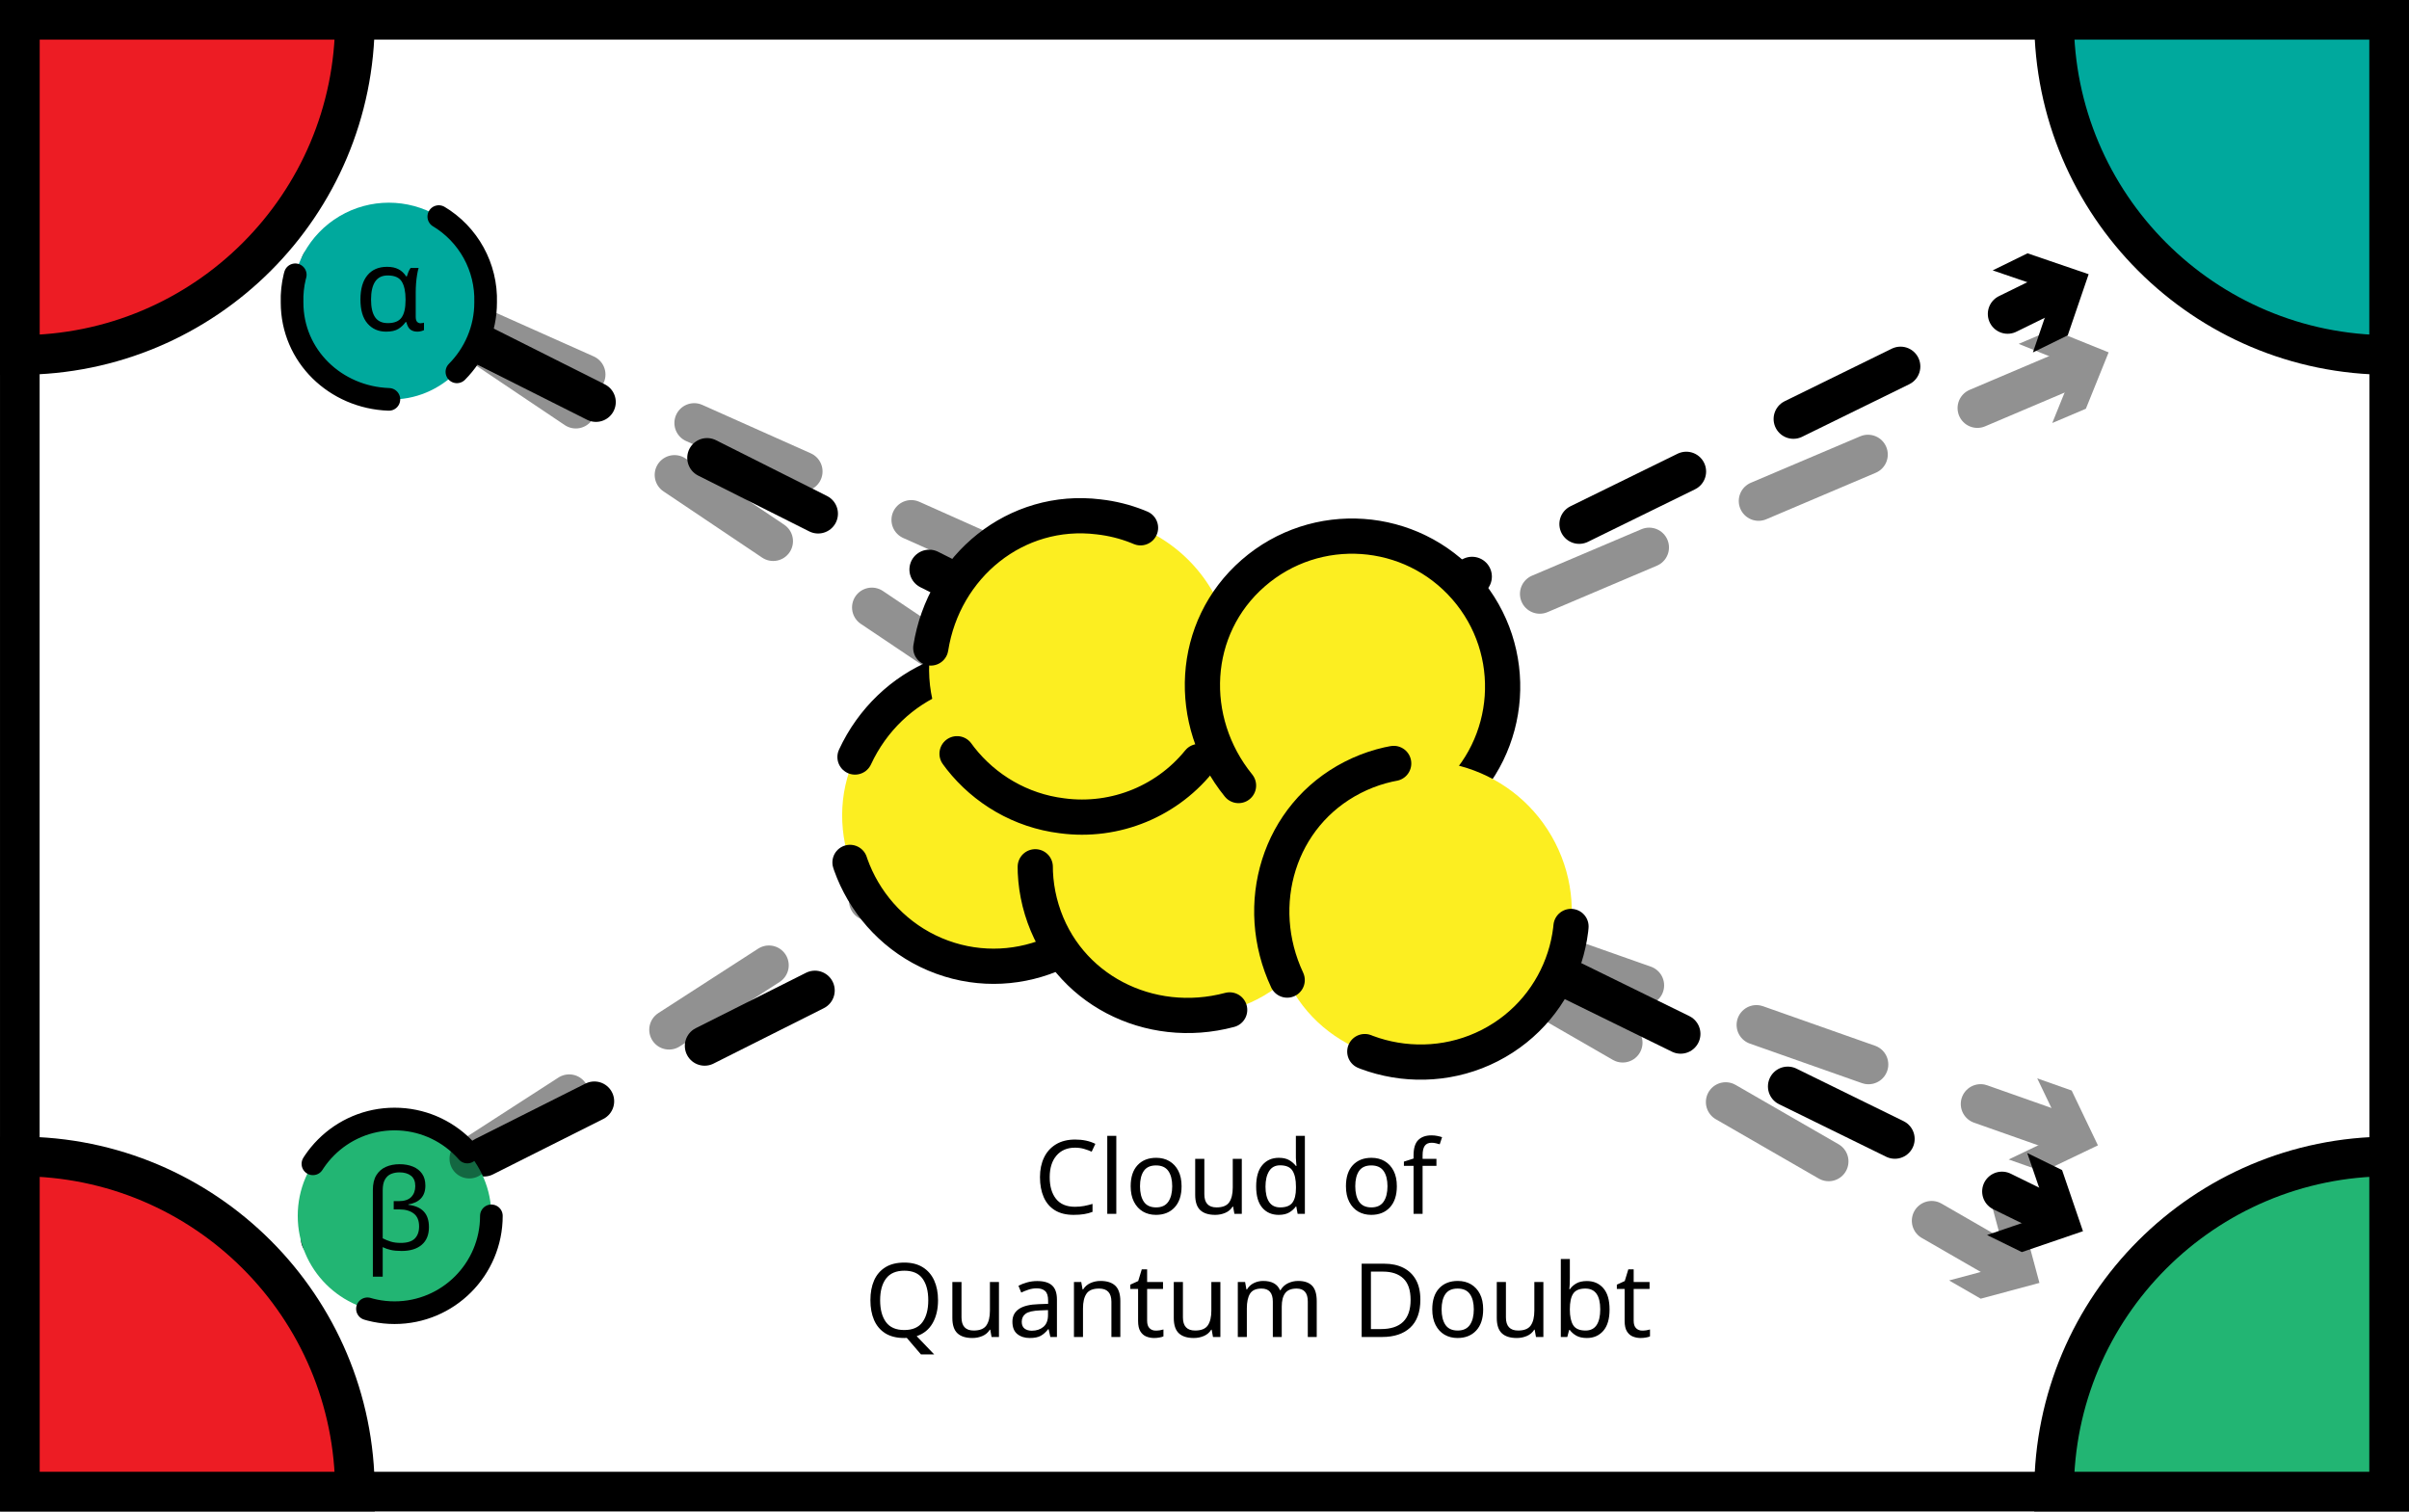
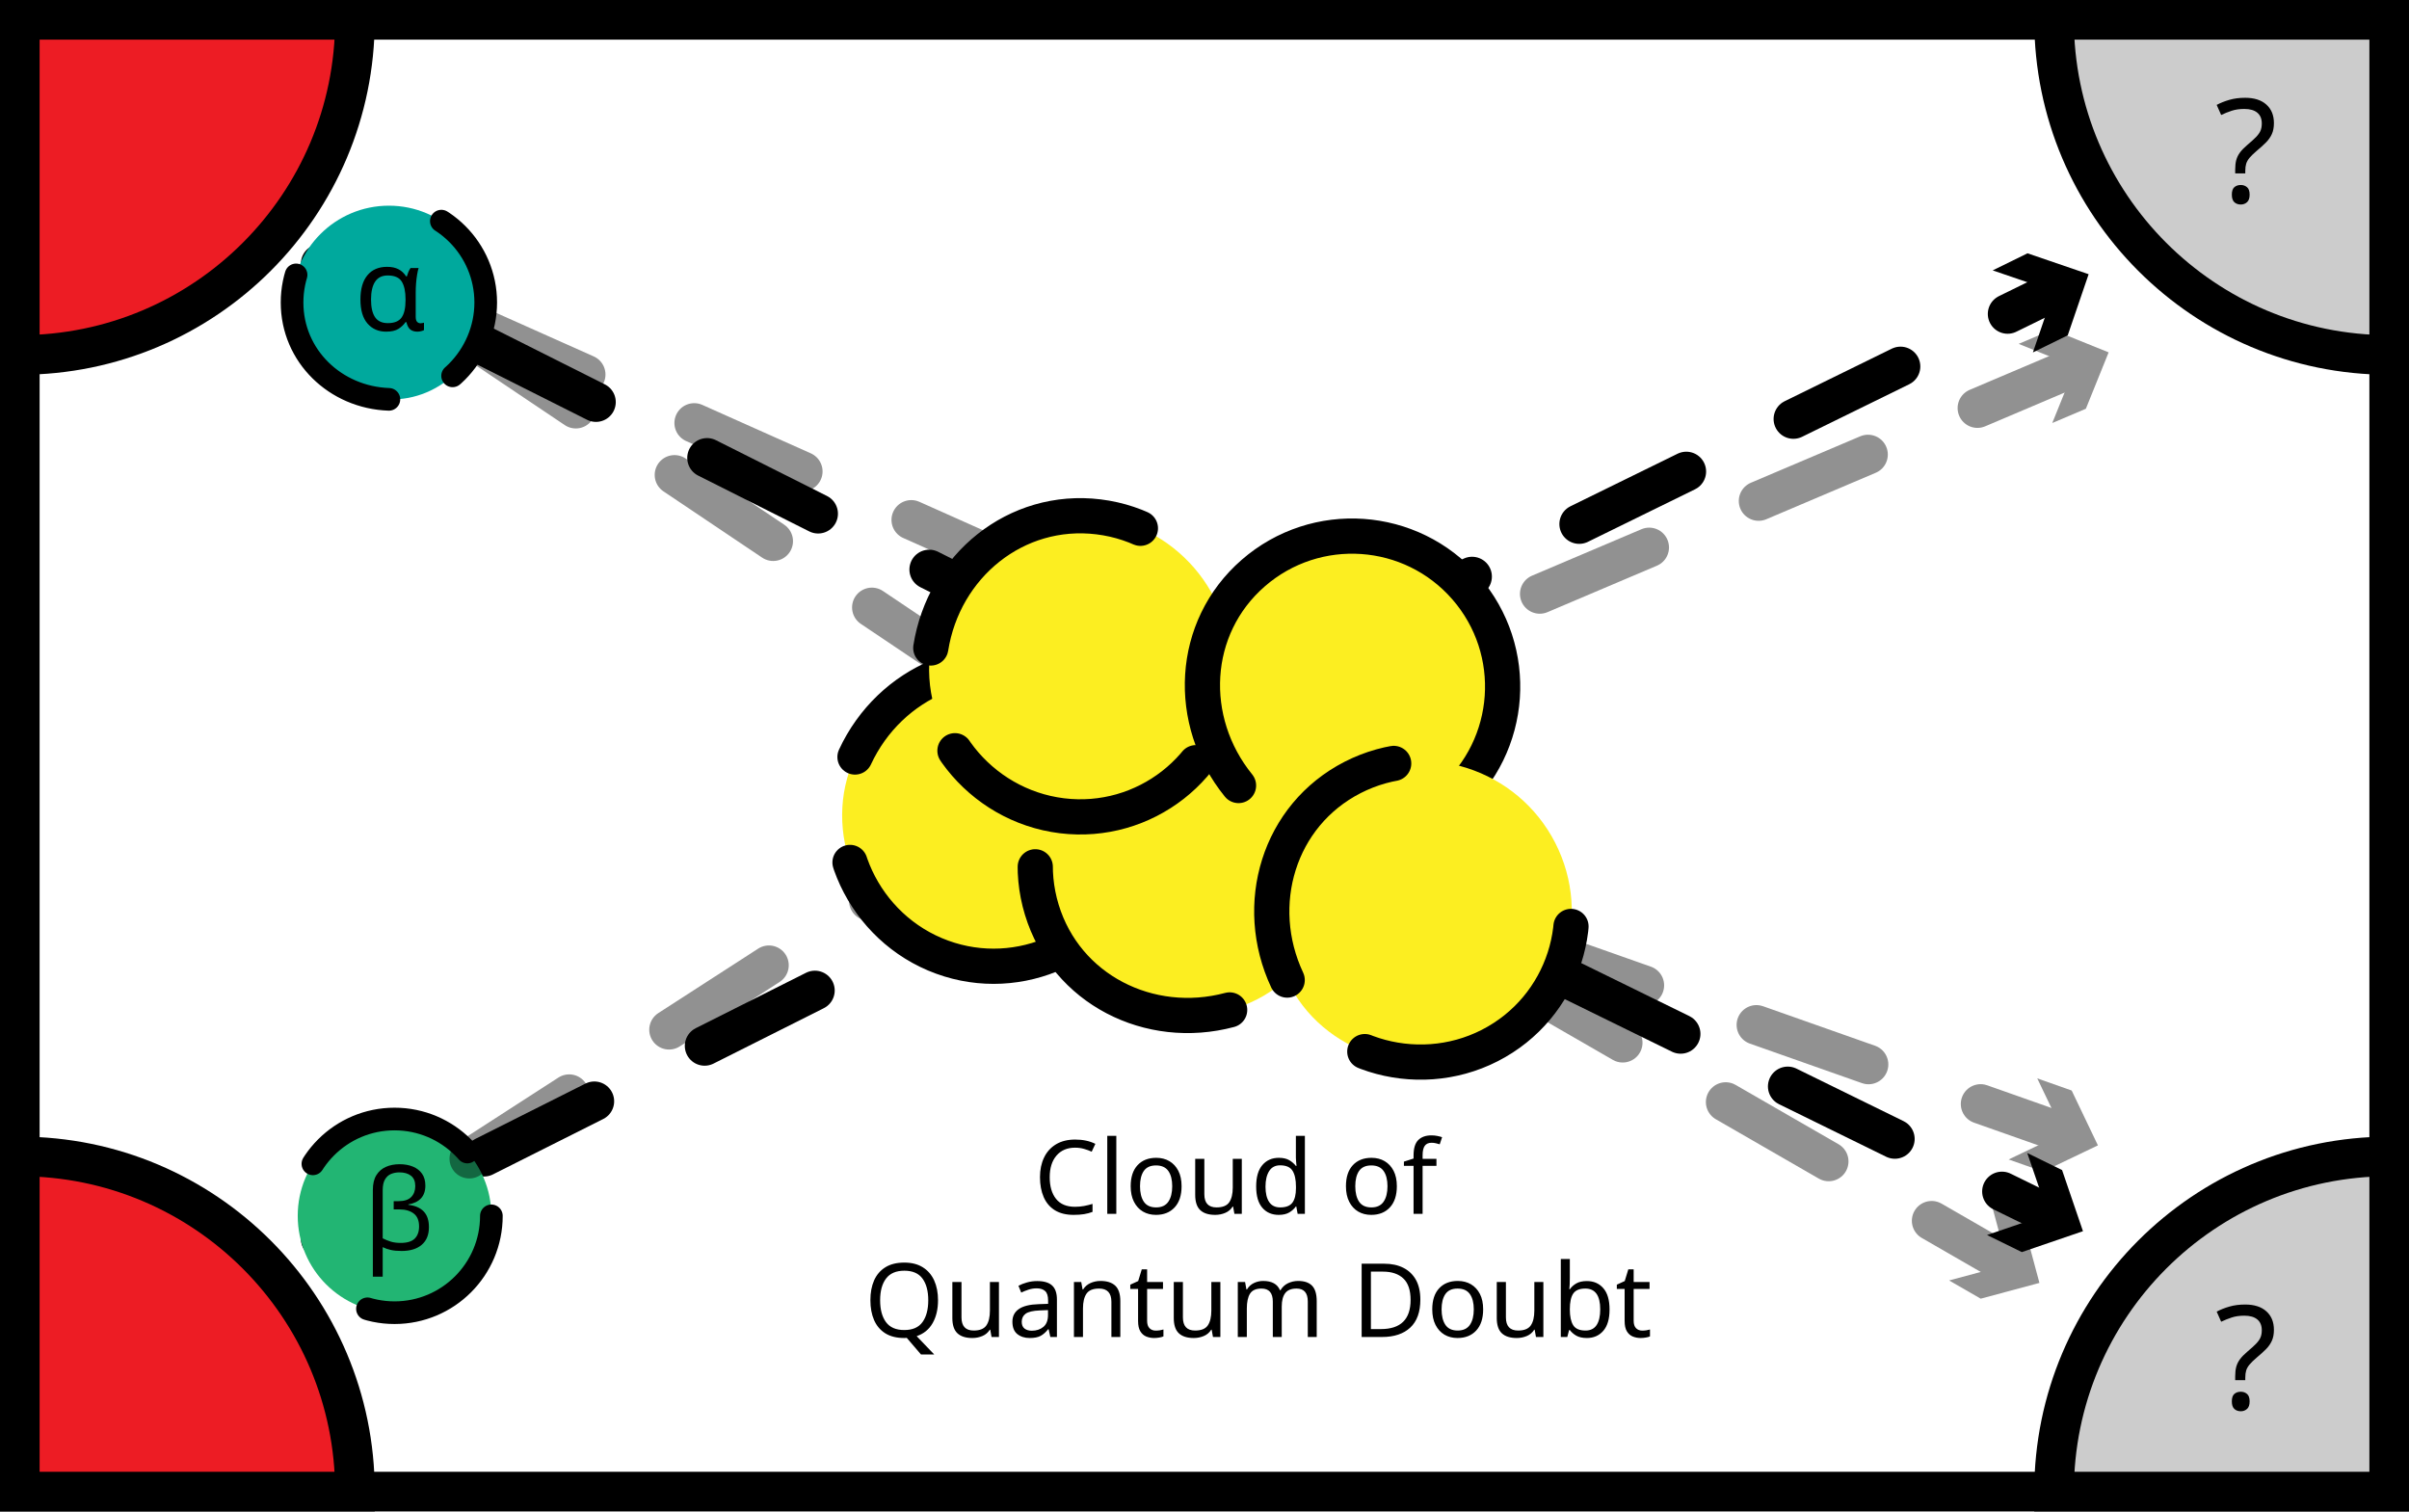
- <svg xmlns="http://www.w3.org/2000/svg" id="Layer_1" data-name="Layer 1" viewBox="0 0 1033.06 648.09">
+ <svg xmlns="http://www.w3.org/2000/svg" id="a2a48797-a620-40f5-abd5-faad13b453fa" data-name="Layer 1" viewBox="0 0 1033.062 648.091">
  <defs>
-     <style>.cls-1{fill:#fff;}.cls-1,.cls-10,.cls-11,.cls-14,.cls-16,.cls-17,.cls-2,.cls-3,.cls-4,.cls-5,.cls-6,.cls-7,.cls-8,.cls-9{stroke:#000;stroke-miterlimit:10;}.cls-1,.cls-3,.cls-4,.cls-5{stroke-width:16.99px;}.cls-14,.cls-2,.cls-6,.cls-7,.cls-8,.cls-9{fill:none;stroke-width:16.99px;}.cls-10,.cls-11,.cls-14,.cls-16,.cls-17,.cls-2,.cls-4,.cls-5,.cls-6,.cls-7,.cls-8,.cls-9{stroke-linecap:round;}.cls-2{stroke-dasharray:50.97;}.cls-13,.cls-2{opacity:0.43;}.cls-3{fill:#ed1c24;}.cls-11,.cls-4{fill:#22b573;}.cls-10,.cls-5{fill:#00a99d;}.cls-7{stroke-dasharray:51.16 51.16;}.cls-8{stroke-dasharray:53.31 53.31;}.cls-9{stroke-dasharray:52.92 52.92;}.cls-10,.cls-11{stroke-width:9.71px;stroke-dasharray:77;}.cls-12{font-size:50px;}.cls-12,.cls-15,.cls-18{font-family:FranklinGothic-Medium, Franklin Gothic Medium;font-weight:500;}.cls-14{stroke-dasharray:50.97 50.97;}.cls-15{font-size:48px;}.cls-16,.cls-17{fill:#fcee21;}.cls-16{stroke-width:15.1px;stroke-dasharray:119.73;}.cls-17{stroke-width:15.1px;stroke-dasharray:310.09;}.cls-18{font-size:44px;}</style>
+     <style>.ed762b26-bb5b-4a60-80c1-039cfb4aeec8{fill:#fff;}.a1d63686-6acd-497e-b5b6-f0acf055b594,.a2f23d22-0886-4218-8659-6faf26997c35,.a980ee1c-416b-44f2-8583-c27b7e206071,.b1dd7eba-1f94-4b0e-b640-a0b81f868324,.b308e41e-7f8c-4f4b-8a30-416f45a9b628,.e43c5b1e-bc03-418e-86a4-d1fb17d8a5f5,.eabefe20-5868-4e6d-8749-a0cca3c4f5c4,.ed762b26-bb5b-4a60-80c1-039cfb4aeec8,.ef6b47d2-dd07-4389-a4cd-c2807e3689f0,.efb33c7a-d7ae-4a5c-be41-632a08a39ecb,.f13fbd0b-de2c-4e0d-81fe-72153da998e3,.f217b121-f29b-49f5-956a-a29bc72ccae1,.ff132343-ba9f-4651-a413-02babe2780d1{stroke:#000;stroke-miterlimit:10;}.a2f23d22-0886-4218-8659-6faf26997c35,.ed762b26-bb5b-4a60-80c1-039cfb4aeec8,.ef6b47d2-dd07-4389-a4cd-c2807e3689f0{stroke-width:16.991px;}.b1dd7eba-1f94-4b0e-b640-a0b81f868324,.b308e41e-7f8c-4f4b-8a30-416f45a9b628,.e43c5b1e-bc03-418e-86a4-d1fb17d8a5f5,.eabefe20-5868-4e6d-8749-a0cca3c4f5c4,.efb33c7a-d7ae-4a5c-be41-632a08a39ecb,.ff132343-ba9f-4651-a413-02babe2780d1{fill:none;stroke-width:16.991px;}.a1d63686-6acd-497e-b5b6-f0acf055b594,.a980ee1c-416b-44f2-8583-c27b7e206071,.b1dd7eba-1f94-4b0e-b640-a0b81f868324,.b308e41e-7f8c-4f4b-8a30-416f45a9b628,.e43c5b1e-bc03-418e-86a4-d1fb17d8a5f5,.eabefe20-5868-4e6d-8749-a0cca3c4f5c4,.ef6b47d2-dd07-4389-a4cd-c2807e3689f0,.efb33c7a-d7ae-4a5c-be41-632a08a39ecb,.f13fbd0b-de2c-4e0d-81fe-72153da998e3,.f217b121-f29b-49f5-956a-a29bc72ccae1,.ff132343-ba9f-4651-a413-02babe2780d1{stroke-linecap:round;}.efb33c7a-d7ae-4a5c-be41-632a08a39ecb{stroke-dasharray:50.974;}.e69d5fd3-3f82-42fb-86a3-0d7484a0cde2,.efb33c7a-d7ae-4a5c-be41-632a08a39ecb{opacity:0.43;}.a2f23d22-0886-4218-8659-6faf26997c35{fill:#ed1c24;}.ef6b47d2-dd07-4389-a4cd-c2807e3689f0{fill:#ccc;}.b308e41e-7f8c-4f4b-8a30-416f45a9b628{stroke-dasharray:51.157 51.157;}.ff132343-ba9f-4651-a413-02babe2780d1{stroke-dasharray:53.31 53.31;}.e43c5b1e-bc03-418e-86a4-d1fb17d8a5f5{stroke-dasharray:52.922 52.922;}.f13fbd0b-de2c-4e0d-81fe-72153da998e3{fill:#00a99d;}.a980ee1c-416b-44f2-8583-c27b7e206071,.f13fbd0b-de2c-4e0d-81fe-72153da998e3{stroke-width:9.709px;stroke-dasharray:77;}.a980ee1c-416b-44f2-8583-c27b7e206071{fill:#22b573;}.a9c86234-0b34-4ad1-ae1a-afaea17dcb23{font-size:50px;}.a1e64a4d-8cb6-4cb4-b3d2-3fdd675e9276,.a97183a5-07de-4724-bca0-03b0699cad28,.a9c86234-0b34-4ad1-ae1a-afaea17dcb23,.ead2735e-26f3-4ae0-9d45-fcd1d641c963{font-family:FranklinGothic-Medium, Franklin Gothic Medium;font-weight:500;}.b1dd7eba-1f94-4b0e-b640-a0b81f868324{stroke-dasharray:50.974 50.974;}.a1e64a4d-8cb6-4cb4-b3d2-3fdd675e9276{font-size:48px;}.a1d63686-6acd-497e-b5b6-f0acf055b594,.f217b121-f29b-49f5-956a-a29bc72ccae1{fill:#fcee21;}.a1d63686-6acd-497e-b5b6-f0acf055b594{stroke-width:15.097px;stroke-dasharray:119.729;}.f217b121-f29b-49f5-956a-a29bc72ccae1{stroke-width:15.097px;stroke-dasharray:310.086;}.a97183a5-07de-4724-bca0-03b0699cad28{font-size:44px;}.ead2735e-26f3-4ae0-9d45-fcd1d641c963{font-size:62px;}</style>
  </defs>
-   <rect class="cls-1" x="644.45" y="31.96" width="631.1" height="1016.07" transform="translate(1056.53 -635.95) rotate(90)" />
-   <line class="cls-2" x1="204.61" y1="146.82" x2="414.04" y2="287.43" />
-   <path class="cls-3" d="M595.68,224.45A143.72,143.72,0,0,1,452,368.16V224.45Z" transform="translate(-443.47 -215.95)" />
-   <path class="cls-3" d="M452,711.84A143.72,143.72,0,0,1,595.68,855.55H452Z" transform="translate(-443.47 -215.95)" />
-   <path class="cls-4" d="M1324.32,855.55A143.72,143.72,0,0,1,1468,711.84V855.55Z" transform="translate(-443.47 -215.95)" />
-   <path class="cls-5" d="M1324.32,224.45A143.72,143.72,0,0,0,1468,368.16V224.45Z" transform="translate(-443.47 -215.95)" />
-   <line class="cls-6" x1="883.82" y1="123.4" x2="860.94" y2="134.62" />
-   <line class="cls-7" x1="815.01" y1="157.14" x2="562.38" y2="281.02" />
-   <polyline class="cls-6" points="539.41 292.28 516.53 303.5 493.76 292.06" />
-   <line class="cls-8" x1="446.12" y1="268.13" x2="184.12" y2="136.52" />
-   <line class="cls-6" x1="160.3" y1="124.56" x2="137.52" y2="113.11" />
-   <polygon points="854.53 115.94 880.75 124.9 871.78 151.12 886.72 143.79 895.68 117.58 869.47 108.62 854.53 115.94" />
-   <line class="cls-2" x1="204.61" y1="139.82" x2="434.96" y2="242.65" />
-   <line class="cls-6" x1="881.39" y1="522.13" x2="858.51" y2="510.9" />
-   <line class="cls-7" x1="812.58" y1="488.38" x2="559.95" y2="364.5" />
-   <polyline class="cls-6" points="536.99 353.24 514.1 342.02 491.33 353.46" />
-   <line class="cls-9" x1="444.04" y1="377.21" x2="183.94" y2="507.87" />
-   <line class="cls-6" x1="160.3" y1="519.75" x2="137.52" y2="531.19" />
-   <polygon points="869.35 494.41 878.33 520.62 852.11 529.58 867.04 536.9 893.25 527.94 884.29 501.73 869.35 494.41" />
-   <path class="cls-10" d="M610.24,387.2c-22.92-.8-41.52-18.6-41.52-41.53a41.52,41.52,0,1,1,83,0C651.76,368.6,632.83,388,610.24,387.2Z" transform="translate(-443.47 -215.95)" />
-   <circle class="cls-11" cx="169.2" cy="521.36" r="41.52" />
-   <text class="cls-12" transform="translate(151.82 141.71)">α</text>
-   <g class="cls-13">
-     <line class="cls-14" x1="201.26" y1="496.83" x2="406.95" y2="364.09" />
-     <polygon points="398.75 391.32 404.25 365.83 378.76 360.34 391.91 351.85 417.39 357.35 411.9 382.83 398.75 391.32" />
+   <rect class="ed762b26-bb5b-4a60-80c1-039cfb4aeec8" x="644.45" y="31.965" width="631.1" height="1016.071" transform="translate(1056.531 -635.9544) rotate(90)" />
+   <line class="efb33c7a-d7ae-4a5c-be41-632a08a39ecb" x1="204.61" y1="146.815" x2="414.042" y2="287.429" />
+   <path class="a2f23d22-0886-4218-8659-6faf26997c35" d="M595.676,224.45A143.711,143.711,0,0,1,451.964,368.161V224.45Z" transform="translate(-443.4689 -215.9544)" />
+   <path class="a2f23d22-0886-4218-8659-6faf26997c35" d="M451.964,711.839A143.711,143.711,0,0,1,595.676,855.55H451.964Z" transform="translate(-443.4689 -215.9544)" />
+   <path class="ef6b47d2-dd07-4389-a4cd-c2807e3689f0" d="M1324.324,855.55A143.711,143.711,0,0,1,1468.035,711.839V855.55Z" transform="translate(-443.4689 -215.9544)" />
+   <path class="ef6b47d2-dd07-4389-a4cd-c2807e3689f0" d="M1324.324,224.45A143.711,143.711,0,0,0,1468.035,368.161V224.45Z" transform="translate(-443.4689 -215.9544)" />
+   <line class="eabefe20-5868-4e6d-8749-a0cca3c4f5c4" x1="883.821" y1="123.396" x2="860.937" y2="134.617" />
+   <line class="b308e41e-7f8c-4f4b-8a30-416f45a9b628" x1="815.006" y1="157.141" x2="562.38" y2="281.02" />
+   <polyline class="eabefe20-5868-4e6d-8749-a0cca3c4f5c4" points="539.415 292.282 516.531 303.503 493.756 292.063" />
+   <line class="ff132343-ba9f-4651-a413-02babe2780d1" x1="446.119" y1="268.133" x2="184.115" y2="136.52" />
+   <line class="eabefe20-5868-4e6d-8749-a0cca3c4f5c4" x1="160.297" y1="124.555" x2="137.522" y2="113.115" />
+   <polygon points="854.534 115.942 880.755 124.899 871.782 151.115 886.715 143.793 895.678 117.582 869.467 108.619 854.534 115.942" />
+   <line class="efb33c7a-d7ae-4a5c-be41-632a08a39ecb" x1="204.61" y1="139.815" x2="434.956" y2="242.647" />
+   <line class="eabefe20-5868-4e6d-8749-a0cca3c4f5c4" x1="881.394" y1="522.125" x2="858.51" y2="510.904" />
+   <line class="b308e41e-7f8c-4f4b-8a30-416f45a9b628" x1="812.578" y1="488.38" x2="559.953" y2="364.501" />
+   <polyline class="eabefe20-5868-4e6d-8749-a0cca3c4f5c4" points="536.987 353.239 514.104 342.018 491.329 353.459" />
+   <line class="e43c5b1e-bc03-418e-86a4-d1fb17d8a5f5" x1="444.039" y1="377.214" x2="183.942" y2="507.869" />
+   <line class="eabefe20-5868-4e6d-8749-a0cca3c4f5c4" x1="160.297" y1="519.747" x2="137.522" y2="531.187" />
+   <polygon points="869.354 494.406 878.327 520.622 852.106 529.58 867.039 536.902 893.25 527.939 884.288 501.728 869.354 494.406" />
+   <path class="f13fbd0b-de2c-4e0d-81fe-72153da998e3" d="M610.24,387.195c-22.918-.795-41.522-18.59-41.522-41.522a41.522,41.522,0,0,1,83.045,0C651.762,368.605,632.83,387.979,610.24,387.195Z" transform="translate(-443.4689 -215.9544)" />
+   <circle class="a980ee1c-416b-44f2-8583-c27b7e206071" cx="169.198" cy="521.363" r="41.522" />
+   <text class="a9c86234-0b34-4ad1-ae1a-afaea17dcb23" transform="translate(151.8174 141.7148)">α</text>
+   <g class="e69d5fd3-3f82-42fb-86a3-0d7484a0cde2">
+     <line class="b1dd7eba-1f94-4b0e-b640-a0b81f868324" x1="201.257" y1="496.831" x2="406.951" y2="364.087" />
+     <polygon points="398.748 391.322 404.251 365.829 378.756 360.342 391.908 351.854 417.394 357.347 411.901 382.834 398.748 391.322" />
  </g>
-   <text class="cls-15" transform="translate(155.82 535.93)">β</text>
-   <path class="cls-16" d="M810.12,540.56c15-32.34,51.77-48.2,84.61-34.31a64.56,64.56,0,0,1-50.3,118.92C811.59,611.28,795.31,572.43,810.12,540.56Z" transform="translate(-443.47 -215.95)" />
-   <path class="cls-16" d="M970.79,649c-34.46,9.19-70.19-8.86-80.57-43a64.56,64.56,0,0,1,123.54-37.58C1024.14,602.57,1004.75,640,970.79,649Z" transform="translate(-443.47 -215.95)" />
-   <g class="cls-13">
-     <line class="cls-14" x1="566.47" y1="294.51" x2="892.81" y2="155.95" />
-     <polygon points="880.08 181.39 889.86 157.21 865.67 147.45 880.08 141.33 904.25 151.1 894.49 175.27 880.08 181.39" />
+   <text class="a1e64a4d-8cb6-4cb4-b3d2-3fdd675e9276" transform="translate(155.815 535.9336)">β</text>
+   <path class="a1d63686-6acd-497e-b5b6-f0acf055b594" d="M810.116,540.557c15.022-32.339,51.776-48.202,84.616-34.31A64.564,64.564,0,0,1,844.426,625.173C811.585,611.282,795.309,572.433,810.116,540.557Z" transform="translate(-443.4689 -215.9544)" />
+   <path class="a1d63686-6acd-497e-b5b6-f0acf055b594" d="M970.786,649.018c-34.453,9.19-70.183-8.862-80.562-42.976a64.564,64.564,0,1,1,123.538-37.585C1024.141,602.57,1004.745,639.959,970.786,649.018Z" transform="translate(-443.4689 -215.9544)" />
+   <g class="e69d5fd3-3f82-42fb-86a3-0d7484a0cde2">
+     <line class="b1dd7eba-1f94-4b0e-b640-a0b81f868324" x1="566.467" y1="294.511" x2="892.814" y2="155.954" />
+     <polygon points="880.081 181.389 889.856 157.21 865.672 147.45 880.081 141.332 904.254 151.097 894.49 175.271 880.081 181.389" />
  </g>
-   <path class="cls-16" d="M842.62,493.81c5.57-35.22,36.55-60.57,71.94-56.23a64.57,64.57,0,1,1-15.72,128.17C863.45,561.41,837.13,528.53,842.62,493.81Z" transform="translate(-443.47 -215.95)" />
-   <path class="cls-17" d="M974.59,552.79c-22.47-27.7-20.59-67.68,6.31-91.09a64.56,64.56,0,0,1,84.78,97.4C1038.78,582.51,996.73,580.08,974.59,552.79Z" transform="translate(-443.47 -215.95)" />
-   <g class="cls-13">
-     <line class="cls-14" x1="657.07" y1="405.57" x2="887.94" y2="487" />
-     <polygon points="861.38 497.18 884.91 485.93 873.64 462.41 888.4 467.62 899.66 491.13 876.14 502.39 861.38 497.18" />
+   <path class="a1d63686-6acd-497e-b5b6-f0acf055b594" d="M842.62,493.809c5.565-35.221,36.551-60.565,71.944-56.224a64.564,64.564,0,1,1-15.72,128.168C863.452,561.412,837.135,528.525,842.62,493.809Z" transform="translate(-443.4689 -215.9544)" />
+   <path class="f217b121-f29b-49f5-956a-a29bc72ccae1" d="M974.588,552.786c-22.464-27.692-20.584-67.679,6.313-91.089a64.564,64.564,0,0,1,84.776,97.402C1038.78,582.509,996.73,580.081,974.588,552.786Z" transform="translate(-443.4689 -215.9544)" />
+   <g class="e69d5fd3-3f82-42fb-86a3-0d7484a0cde2">
+     <line class="b1dd7eba-1f94-4b0e-b640-a0b81f868324" x1="657.069" y1="405.569" x2="887.938" y2="487" />
+     <polygon points="861.379 497.181 884.907 485.931 873.643 462.41 888.405 467.617 899.659 491.135 876.141 502.388 861.379 497.181" />
  </g>
-   <g class="cls-13">
-     <line class="cls-14" x1="651.71" y1="421.66" x2="863.81" y2="543.9" />
-     <polygon points="835.84 549.06 861.03 542.3 854.25 517.12 867.81 524.93 874.58 550.11 849.4 556.88 835.84 549.06" />
+   <g class="e69d5fd3-3f82-42fb-86a3-0d7484a0cde2">
+     <line class="b1dd7eba-1f94-4b0e-b640-a0b81f868324" x1="651.708" y1="421.659" x2="863.811" y2="543.904" />
+     <polygon points="835.838 549.061 861.026 542.299 854.25 517.116 867.812 524.932 874.579 550.111 849.401 556.877 835.838 549.061" />
  </g>
-   <path class="cls-16" d="M995.46,636.21c-15.13-32.29-3.68-70.64,28.06-86.89a64.56,64.56,0,0,1,58.83,114.95C1050.61,680.52,1010.38,668,995.46,636.21Z" transform="translate(-443.47 -215.95)" />
-   <text class="cls-18" transform="translate(443.29 520.5)">Cloud of <tspan x="-72.72" y="52.8">Quantum Doubt</tspan>
+   <path class="a1d63686-6acd-497e-b5b6-f0acf055b594" d="M995.459,636.209c-15.134-32.287-3.681-70.644,28.062-86.889a64.564,64.564,0,1,1,58.826,114.951C1050.605,680.516,1010.377,668.034,995.459,636.209Z" transform="translate(-443.4689 -215.9544)" />
+   <text class="a97183a5-07de-4724-bca0-03b0699cad28" transform="translate(443.2941 520.5042)">Cloud of <tspan x="-72.725" y="52.8">Quantum Doubt</tspan>
  </text>
+   <text class="ead2735e-26f3-4ae0-9d45-fcd1d641c963" transform="translate(949.84 86.82322)">?</text>
+   <text class="ead2735e-26f3-4ae0-9d45-fcd1d641c963" transform="translate(949.84 604.2767)">?</text>
</svg>
